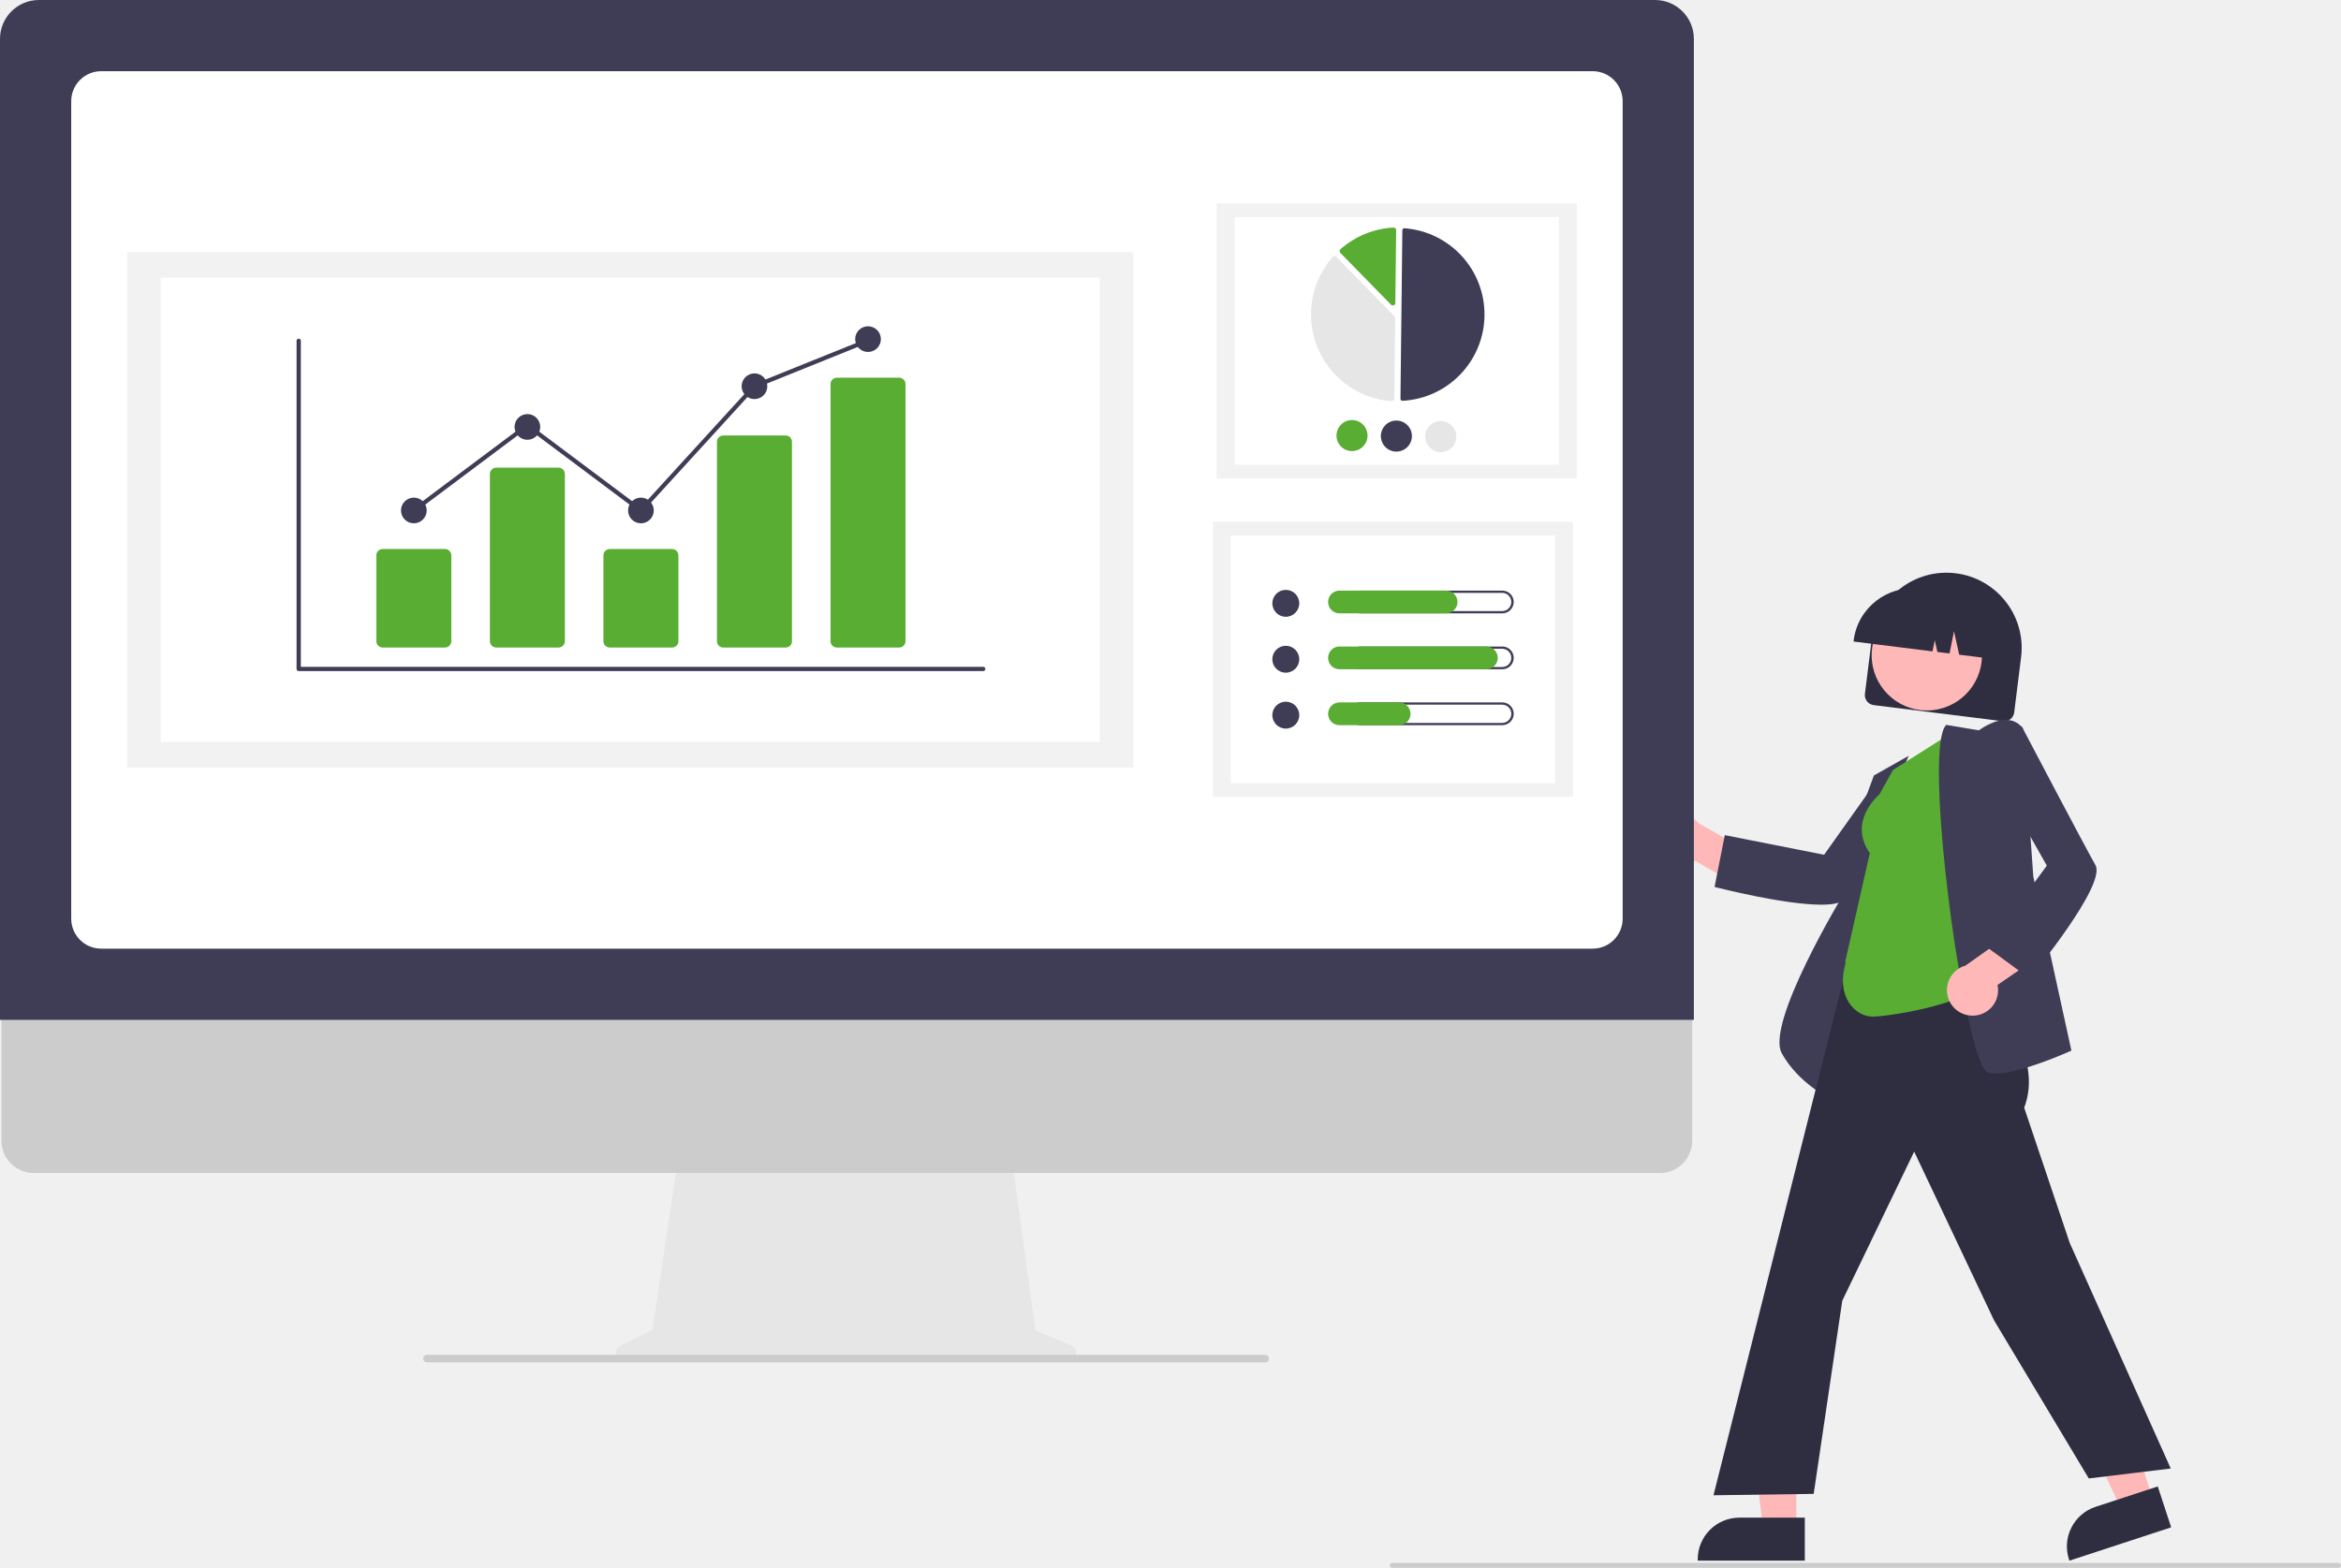
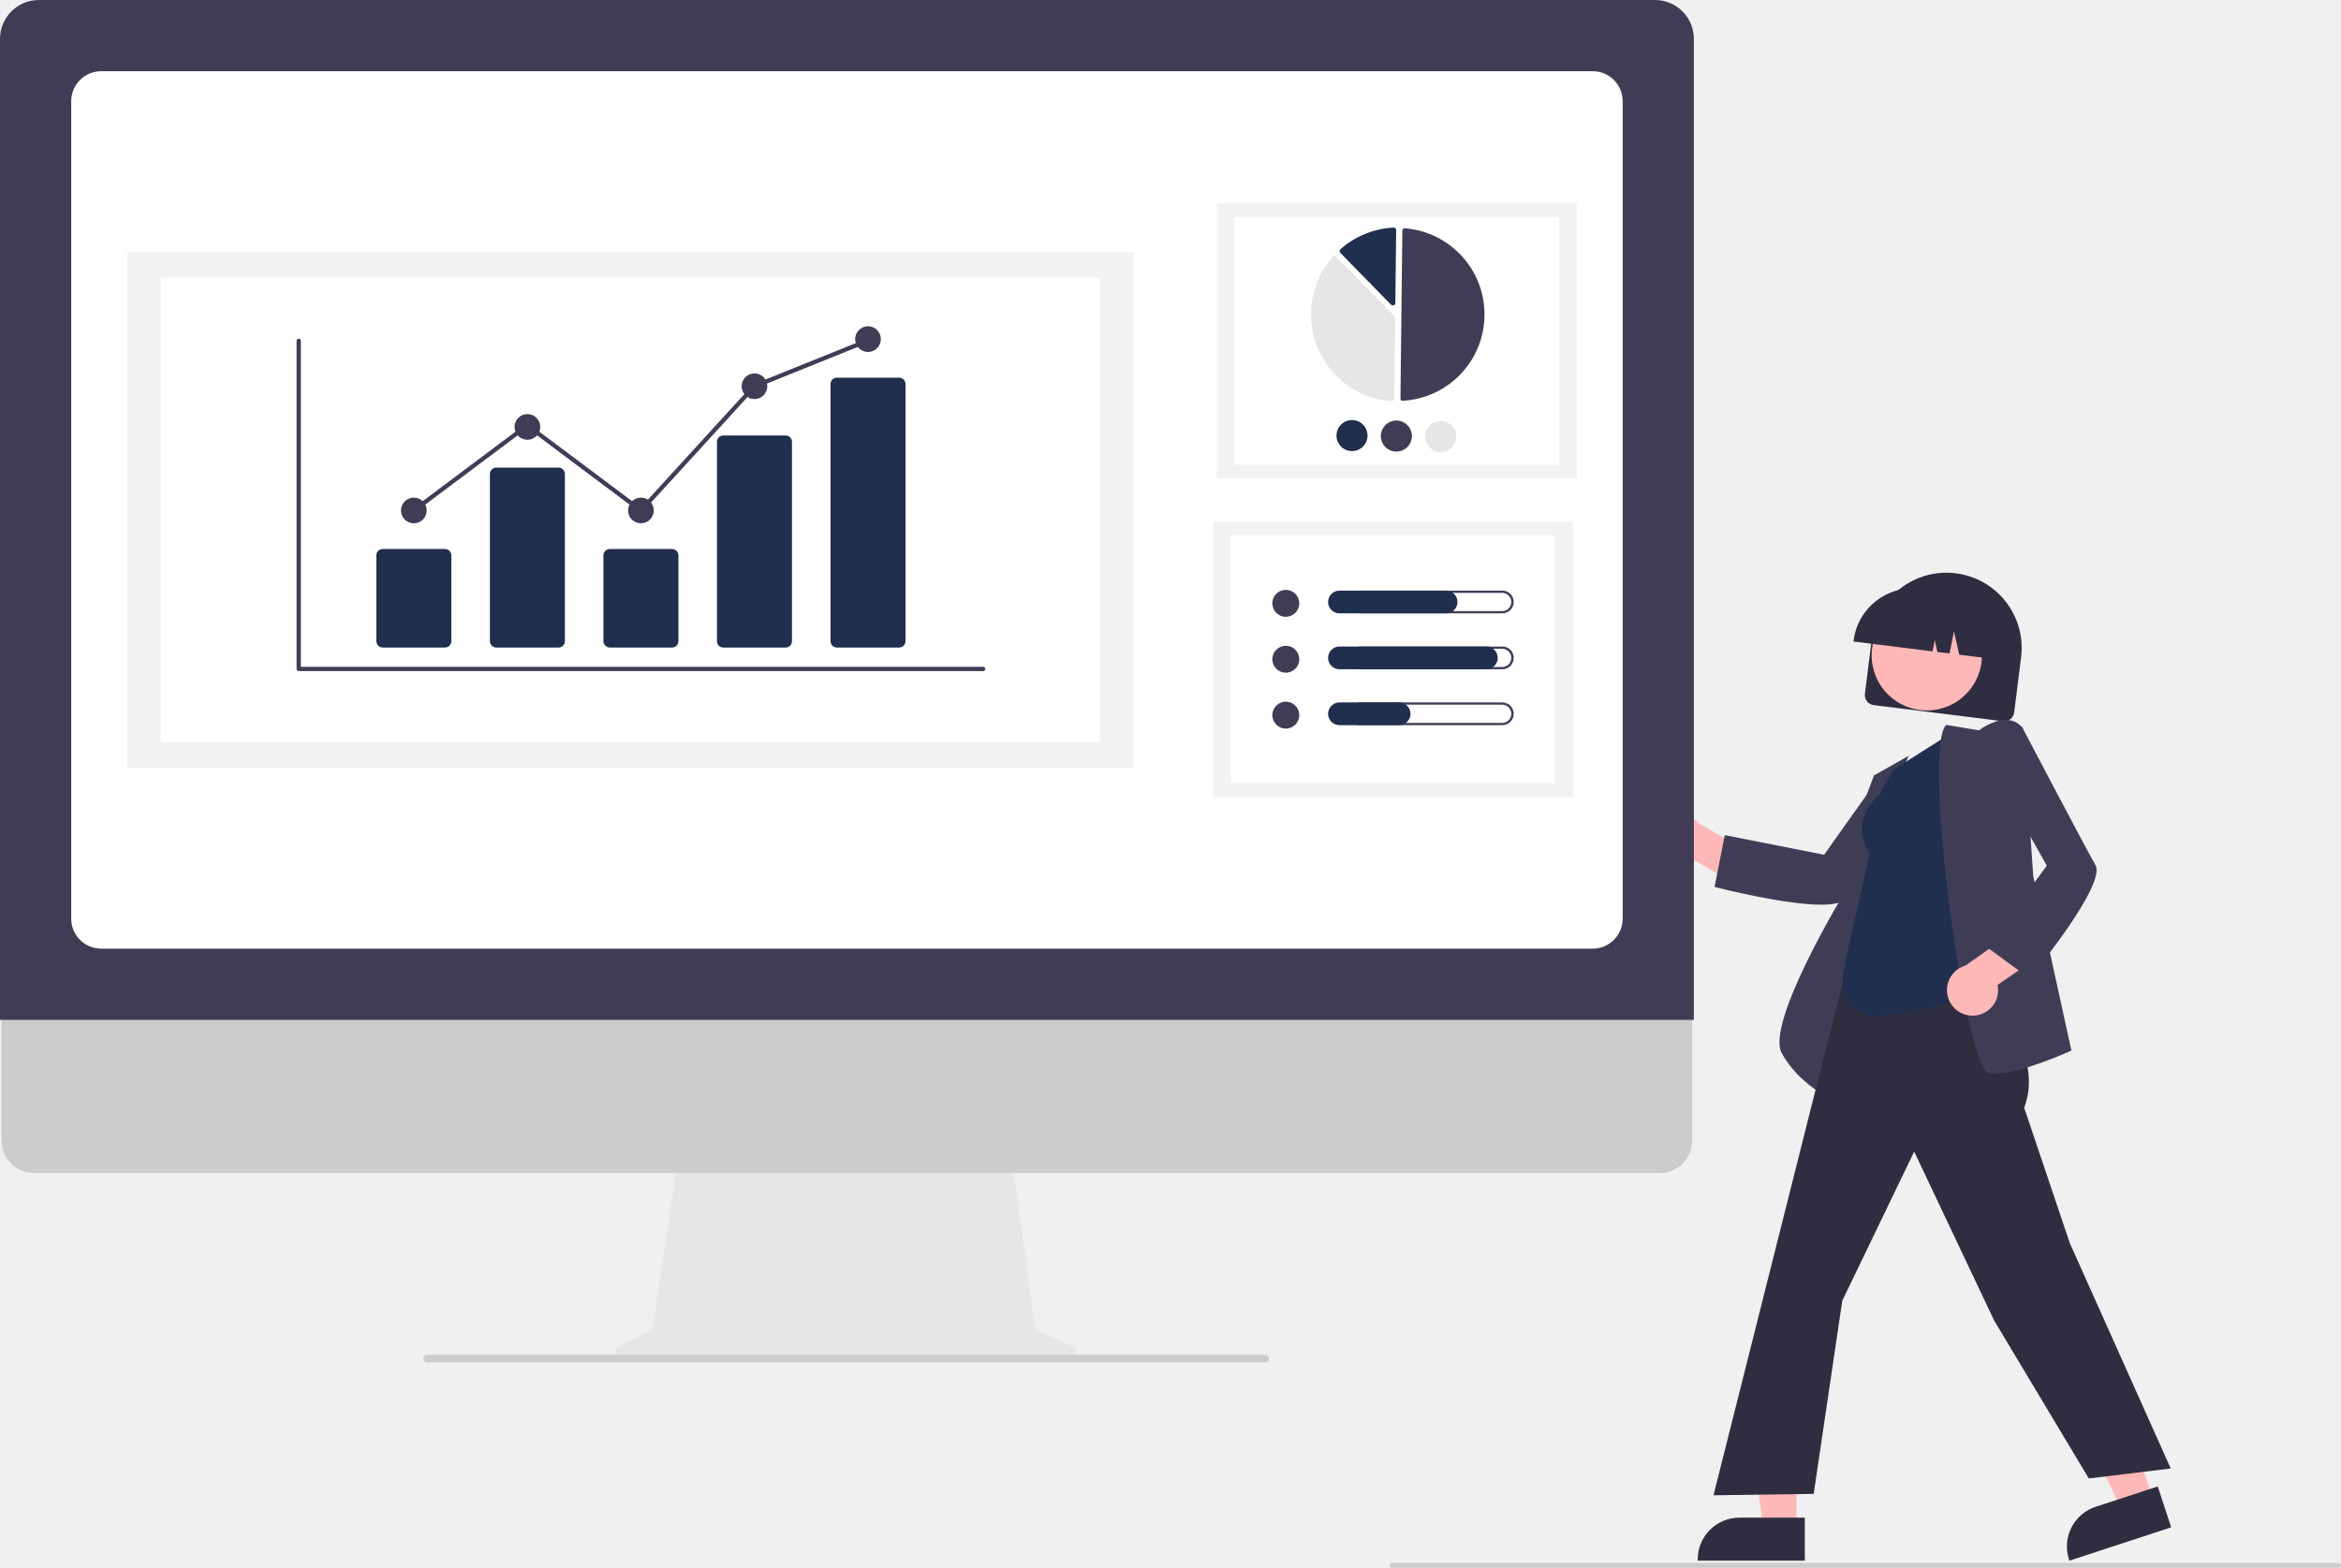
<svg xmlns="http://www.w3.org/2000/svg" data-name="Layer 1" width="942.547" height="631.439" viewBox="0 0 942.547 631.439">
  <path d="M879.59,413.72l2.798-22.427a30.285,30.285,0,0,1,60.103,7.498l-2.798,22.427a4.073,4.073,0,0,1-4.54,3.533l-52.03-6.491A4.073,4.073,0,0,1,879.59,413.72Z" transform="translate(-128.7264 -134.2805)" fill="#2f2e41" />
  <circle cx="775.786" cy="263.927" r="22.204" fill="#ffb8b8" />
  <path d="M875.055,392.201a23.984,23.984,0,0,1,26.738-20.806l4.486.56a23.983,23.983,0,0,1,20.806,26.738l-.056.449-9.479-1.183-2.104-9.456L913.67,397.474l-4.899-.611-1.061-4.771-.896,4.527-31.815-3.969Z" transform="translate(-128.7264 -134.2805)" fill="#2f2e41" />
  <path d="M795.916,477.411a10.228,10.228,0,0,0,15.284,3.515L831.367,492.74l10.168-10.504-28.714-16.283a10.283,10.283,0,0,0-16.905,11.459Z" transform="translate(-128.7264 -134.2805)" fill="#ffb8b8" />
  <path d="M862.013,498.639c-14.875,0-41.052-6.659-42.501-7.031l-.458-.117,4.12-20.859,39.982,7.897,21.721-30.587,24.937-2.535-.696.916c-.324.427-32.47,42.743-37.472,49.842C870.382,497.956,866.776,498.639,862.013,498.639Z" transform="translate(-128.7264 -134.2805)" fill="#3f3d56" />
  <path d="M866.001,576.928l-.595-.284c-.127-.061-12.765-6.208-19.311-18.209-6.515-11.944,23.983-62.612,26.117-66.128l.031-16.091L883.213,446.595l13.992-7.908L885.192,466.716Z" transform="translate(-128.7264 -134.2805)" fill="#3f3d56" />
  <polygon points="723.257 615.591 709.885 615.59 703.523 564.011 723.259 564.012 723.257 615.591" fill="#ffb8b8" />
  <path d="M855.393,762.833l-43.118-.002v-.545A16.784,16.784,0,0,1,829.058,745.504h.001l26.335.001Z" transform="translate(-128.7264 -134.2805)" fill="#2f2e41" />
  <polygon points="866.891 603.872 854.184 608.035 832.077 561.002 850.832 554.857 866.891 603.872" fill="#ffb8b8" />
  <path d="M1002.895,749.408,961.92,762.833l-.17-.518a16.784,16.784,0,0,1,10.722-21.174l.001-0,25.026-8.199Z" transform="translate(-128.7264 -134.2805)" fill="#2f2e41" />
  <path d="M969.726,729.72l-38.12-63.641L899.426,598.086l-28.958,60.061-11.504,77.788-40.343.561.159-.631L880.517,490.553l48.352,7.224-2.201,31.916,1.311,1.864c10.923,15.517,22.216,31.56,15.739,48.854l18.362,54.522,40.646,90.786Z" transform="translate(-128.7264 -134.2805)" fill="#2f2e41" />
-   <path d="M882.726,543.72c-7.006,0-15-8-10.853-21.658l-.269-.194,9.961-44.008c-8.693-12.432,2.768-22.691,3.842-23.608l5.471-9.847,24.138-15.308L927.229,530.57l-.181.173C918.228,539.182,888.604,543.72,882.726,543.72Z" transform="translate(-128.7264 -134.2805)" fill="#58AD32" />
+   <path d="M882.726,543.72c-7.006,0-15-8-10.853-21.658l-.269-.194,9.961-44.008c-8.693-12.432,2.768-22.691,3.842-23.608l5.471-9.847,24.138-15.308L927.229,530.57l-.181.173C918.228,539.182,888.604,543.72,882.726,543.72Z" transform="translate(-128.7264 -134.2805)" fill="#202F4E" />
  <path d="M932.159,566.617a11.881,11.881,0,0,1-2.851-.302c-.939-.235-2.458-1.431-4.807-9.077-9.336-30.397-20.359-121.86-12.351-130.811l.183-.205,13.149,2.191c1.093-.807,6.829-4.811,12.121-4.114a8.033,8.033,0,0,1,5.497,3.249l.091.119,4.189,59.594,15.346,70.131-.368.167C961.466,557.966,942.303,566.617,932.159,566.617Z" transform="translate(-128.7264 -134.2805)" fill="#3f3d56" />
  <path d="M923.317,543.324a10.228,10.228,0,0,0,9.662-12.353l19.249-13.258-5.204-13.662-26.92,19.104a10.283,10.283,0,0,0,3.212,20.169Z" transform="translate(-128.7264 -134.2805)" fill="#ffb8b8" />
  <path d="M945.876,528.337l-17.146-12.573,24.101-32.864L934.336,450.261l8.275-23.661.535,1.019c.249.475,24.948,47.527,29.257,55.067,4.483,7.844-24.97,43.761-26.226,45.285Z" transform="translate(-128.7264 -134.2805)" fill="#3f3d56" />
  <path d="M560.206,676.255l-14.592-6.144-10.01-73.151H402.299L391.449,669.812l-13.055,6.527a3.1,3.1,0,0,0,1.387,5.873H559.003A3.1,3.1,0,0,0,560.206,676.255Z" transform="translate(-128.7264 -134.2805)" fill="#e6e6e6" />
  <path d="M797.098,606.692H142.268a12.973,12.973,0,0,1-12.944-12.973V501.379h680.718v92.34A12.974,12.974,0,0,1,797.098,606.692Z" transform="translate(-128.7264 -134.2805)" fill="#ccc" />
  <path d="M810.726,545.021h-682V149.92A15.657,15.657,0,0,1,144.366,134.28H795.087a15.657,15.657,0,0,1,15.64,15.639Z" transform="translate(-128.7264 -134.2805)" fill="#3f3d56" />
  <path d="M769.993,516.344H169.46a12.07,12.07,0,0,1-12.057-12.057v-329.274a12.071,12.071,0,0,1,12.057-12.057H769.993a12.071,12.071,0,0,1,12.057,12.057v329.274A12.07,12.07,0,0,1,769.993,516.344Z" transform="translate(-128.7264 -134.2805)" fill="#fff" />
  <path d="M638.146,682.975l-337.448,0a1.567,1.567,0,0,1-1.539-1.134,1.529,1.529,0,0,1,1.477-1.919l337.385,0a1.615,1.615,0,0,1,1.616,1.194A1.528,1.528,0,0,1,638.146,682.975Z" transform="translate(-128.7264 -134.2805)" fill="#ccc" />
  <rect x="489.86" y="81.909" width="144.996" height="110.773" fill="#f2f2f2" />
  <rect x="497.065" y="87.414" width="130.586" height="99.765" fill="#fff" />
  <path d="M693.377,295.695q.026 0.0.052-.001a34.817,34.817,0,0,0,.779-69.489.794.794,0,0,0-.601.208.786.786,0,0,0-.257.576l-.761,67.902a.797.797,0,0,0,.788.804Z" transform="translate(-128.7264 -134.2805)" fill="#3f3d56" />
  <path d="M666.072,237.433a1.025,1.025,0,0,1,.72.307l23.376,23.906a1.014,1.014,0,0,1,.291.725l-.364,32.491a1.011,1.011,0,0,1-.33.74,1.026,1.026,0,0,1-.771.268,35.044,35.044,0,0,1-23.7-58.091,1.026,1.026,0,0,1,.741-.347Q666.053,237.433,666.072,237.433Z" transform="translate(-128.7264 -134.2805)" fill="#e6e6e6" />
-   <path d="M689.842,225.927a1.029,1.029,0,0,1,.699.286,1.011,1.011,0,0,1,.314.748l-.329,29.316a1.021,1.021,0,0,1-1.75.702L668.378,236.118a1.023,1.023,0,0,1,.055-1.482,35.118,35.118,0,0,1,21.346-8.708C689.8,225.927,689.821,225.927,689.842,225.927Z" transform="translate(-128.7264 -134.2805)" fill="#58AD32" />
-   <path d="M679.334,309.775a6.253,6.253,0,1,1-6.183-6.323A6.261,6.261,0,0,1,679.334,309.775Z" transform="translate(-128.7264 -134.2805)" fill="#58AD32" />
+   <path d="M689.842,225.927a1.029,1.029,0,0,1,.699.286,1.011,1.011,0,0,1,.314.748l-.329,29.316a1.021,1.021,0,0,1-1.75.702L668.378,236.118a1.023,1.023,0,0,1,.055-1.482,35.118,35.118,0,0,1,21.346-8.708C689.8,225.927,689.821,225.927,689.842,225.927Z" transform="translate(-128.7264 -134.2805)" fill="#202F4E" />
+   <path d="M679.334,309.775a6.253,6.253,0,1,1-6.183-6.323A6.261,6.261,0,0,1,679.334,309.775Z" transform="translate(-128.7264 -134.2805)" fill="#202F4E" />
  <path d="M697.199,309.976a6.253,6.253,0,1,1-6.183-6.323A6.261,6.261,0,0,1,697.199,309.976Z" transform="translate(-128.7264 -134.2805)" fill="#3f3d56" />
  <path d="M715.065,310.176a6.253,6.253,0,1,1-6.183-6.323A6.261,6.261,0,0,1,715.065,310.176Z" transform="translate(-128.7264 -134.2805)" fill="#e6e6e6" />
  <rect x="488.333" y="210.116" width="144.996" height="110.773" fill="#f2f2f2" />
  <rect x="495.538" y="215.621" width="130.586" height="99.765" fill="#fff" />
  <circle cx="517.695" cy="242.988" r="5.422" fill="#3f3d56" />
  <path d="M733.539,373.049a3.677,3.677,0,1,1,0,7.354H676.513a3.677,3.677,0,1,1,0-7.354h57.026m0-.901H676.513a4.578,4.578,0,1,0,0,9.155h57.026a4.578,4.578,0,1,0,0-9.155Z" transform="translate(-128.7264 -134.2805)" fill="#3f3d56" />
-   <path d="M711.038,381.304h-42.928a4.578,4.578,0,1,1,0-9.155h42.928a4.578,4.578,0,0,1,0,9.155Z" transform="translate(-128.7264 -134.2805)" fill="#58AD32" />
+   <path d="M711.038,381.304h-42.928a4.578,4.578,0,1,1,0-9.155h42.928a4.578,4.578,0,0,1,0,9.155Z" transform="translate(-128.7264 -134.2805)" fill="#202F4E" />
  <circle cx="517.695" cy="265.503" r="5.422" fill="#3f3d56" />
  <path d="M733.539,395.564a3.677,3.677,0,1,1,0,7.354H676.513a3.677,3.677,0,1,1,0-7.354h57.026m0-.901H676.513a4.578,4.578,0,1,0,0,9.155h57.026a4.578,4.578,0,1,0,0-9.155Z" transform="translate(-128.7264 -134.2805)" fill="#3f3d56" />
-   <path d="M727.248,403.819h-59.139a4.578,4.578,0,1,1,0-9.155h59.139a4.578,4.578,0,0,1,0,9.155Z" transform="translate(-128.7264 -134.2805)" fill="#58AD32" />
+   <path d="M727.248,403.819h-59.139a4.578,4.578,0,1,1,0-9.155h59.139a4.578,4.578,0,0,1,0,9.155Z" transform="translate(-128.7264 -134.2805)" fill="#202F4E" />
  <circle cx="517.695" cy="288.018" r="5.422" fill="#3f3d56" />
  <path d="M733.539,418.079a3.677,3.677,0,1,1,0,7.354H676.513a3.677,3.677,0,1,1,0-7.354h57.026m0-.901H676.513a4.578,4.578,0,1,0,0,9.155h57.026a4.578,4.578,0,1,0,0-9.155Z" transform="translate(-128.7264 -134.2805)" fill="#3f3d56" />
-   <path d="M692.125,426.334H668.109a4.578,4.578,0,1,1,0-9.155H692.125a4.578,4.578,0,0,1,0,9.155Z" transform="translate(-128.7264 -134.2805)" fill="#58AD32" />
+   <path d="M692.125,426.334H668.109a4.578,4.578,0,1,1,0-9.155H692.125a4.578,4.578,0,0,1,0,9.155Z" transform="translate(-128.7264 -134.2805)" fill="#202F4E" />
  <rect x="51.188" y="101.508" width="405.093" height="207.61" fill="#f2f2f2" />
  <rect x="64.692" y="111.824" width="378.087" height="186.978" fill="#fff" />
  <path d="M524.614,404.557H248.996a.863.863,0,0,1-.863-.863V271.591a.863.863,0,1,1,1.725,0V402.832H524.614a.863.863,0,0,1,0,1.725Z" transform="translate(-128.7264 -134.2805)" fill="#3f3d56" />
-   <path d="M307.884,395.069H282.815a2.563,2.563,0,0,1-2.561-2.56V357.952a2.563,2.563,0,0,1,2.561-2.56h25.069a2.563,2.563,0,0,1,2.561,2.56v34.557A2.563,2.563,0,0,1,307.884,395.069Z" transform="translate(-128.7264 -134.2805)" fill="#58AD32" />
-   <path d="M353.599,395.069H328.531a2.563,2.563,0,0,1-2.561-2.56V325.174a2.563,2.563,0,0,1,2.561-2.56h25.069a2.563,2.563,0,0,1,2.561,2.56v67.334A2.563,2.563,0,0,1,353.599,395.069Z" transform="translate(-128.7264 -134.2805)" fill="#58AD32" />
-   <path d="M399.315,395.069H374.246a2.563,2.563,0,0,1-2.561-2.56V357.952a2.563,2.563,0,0,1,2.561-2.56h25.069a2.563,2.563,0,0,1,2.561,2.56v34.557A2.563,2.563,0,0,1,399.315,395.069Z" transform="translate(-128.7264 -134.2805)" fill="#58AD32" />
-   <path d="M445.031,395.069H419.962a2.507,2.507,0,0,1-2.561-2.444V312.12a2.507,2.507,0,0,1,2.561-2.444h25.069a2.507,2.507,0,0,1,2.561,2.444v80.505A2.507,2.507,0,0,1,445.031,395.069Z" transform="translate(-128.7264 -134.2805)" fill="#58AD32" />
-   <path d="M490.746,395.069H465.678a2.563,2.563,0,0,1-2.561-2.56V288.947a2.563,2.563,0,0,1,2.561-2.56H490.746a2.563,2.563,0,0,1,2.561,2.56V392.509A2.563,2.563,0,0,1,490.746,395.069Z" transform="translate(-128.7264 -134.2805)" fill="#58AD32" />
+   <path d="M307.884,395.069H282.815a2.563,2.563,0,0,1-2.561-2.56V357.952a2.563,2.563,0,0,1,2.561-2.56h25.069a2.563,2.563,0,0,1,2.561,2.56v34.557A2.563,2.563,0,0,1,307.884,395.069Z" transform="translate(-128.7264 -134.2805)" fill="#202F4E" />
+   <path d="M353.599,395.069H328.531a2.563,2.563,0,0,1-2.561-2.56V325.174a2.563,2.563,0,0,1,2.561-2.56h25.069a2.563,2.563,0,0,1,2.561,2.56v67.334A2.563,2.563,0,0,1,353.599,395.069Z" transform="translate(-128.7264 -134.2805)" fill="#202F4E" />
+   <path d="M399.315,395.069H374.246a2.563,2.563,0,0,1-2.561-2.56V357.952a2.563,2.563,0,0,1,2.561-2.56h25.069a2.563,2.563,0,0,1,2.561,2.56v34.557A2.563,2.563,0,0,1,399.315,395.069Z" transform="translate(-128.7264 -134.2805)" fill="#202F4E" />
+   <path d="M445.031,395.069H419.962a2.507,2.507,0,0,1-2.561-2.444V312.12a2.507,2.507,0,0,1,2.561-2.444h25.069a2.507,2.507,0,0,1,2.561,2.444v80.505A2.507,2.507,0,0,1,445.031,395.069Z" transform="translate(-128.7264 -134.2805)" fill="#202F4E" />
+   <path d="M490.746,395.069H465.678a2.563,2.563,0,0,1-2.561-2.56V288.947a2.563,2.563,0,0,1,2.561-2.56H490.746a2.563,2.563,0,0,1,2.561,2.56V392.509A2.563,2.563,0,0,1,490.746,395.069Z" transform="translate(-128.7264 -134.2805)" fill="#202F4E" />
  <circle cx="166.623" cy="205.585" r="5.175" fill="#3f3d56" />
  <circle cx="212.339" cy="171.945" r="5.175" fill="#3f3d56" />
  <circle cx="258.054" cy="205.585" r="5.175" fill="#3f3d56" />
  <circle cx="303.77" cy="155.556" r="5.175" fill="#3f3d56" />
  <circle cx="349.486" cy="136.58" r="5.175" fill="#3f3d56" />
  <polygon points="258.163 206.744 212.339 172.421 167.14 206.275 166.106 204.895 212.339 170.265 257.945 204.425 303.266 154.83 303.447 154.756 349.163 136.337 349.808 137.937 304.274 156.283 258.163 206.744" fill="#3f3d56" />
  <path d="M1070.274,765.72h-381a1,1,0,0,1,0-2h381a1,1,0,0,1,0,2Z" transform="translate(-128.7264 -134.2805)" fill="#ccc" />
</svg>
